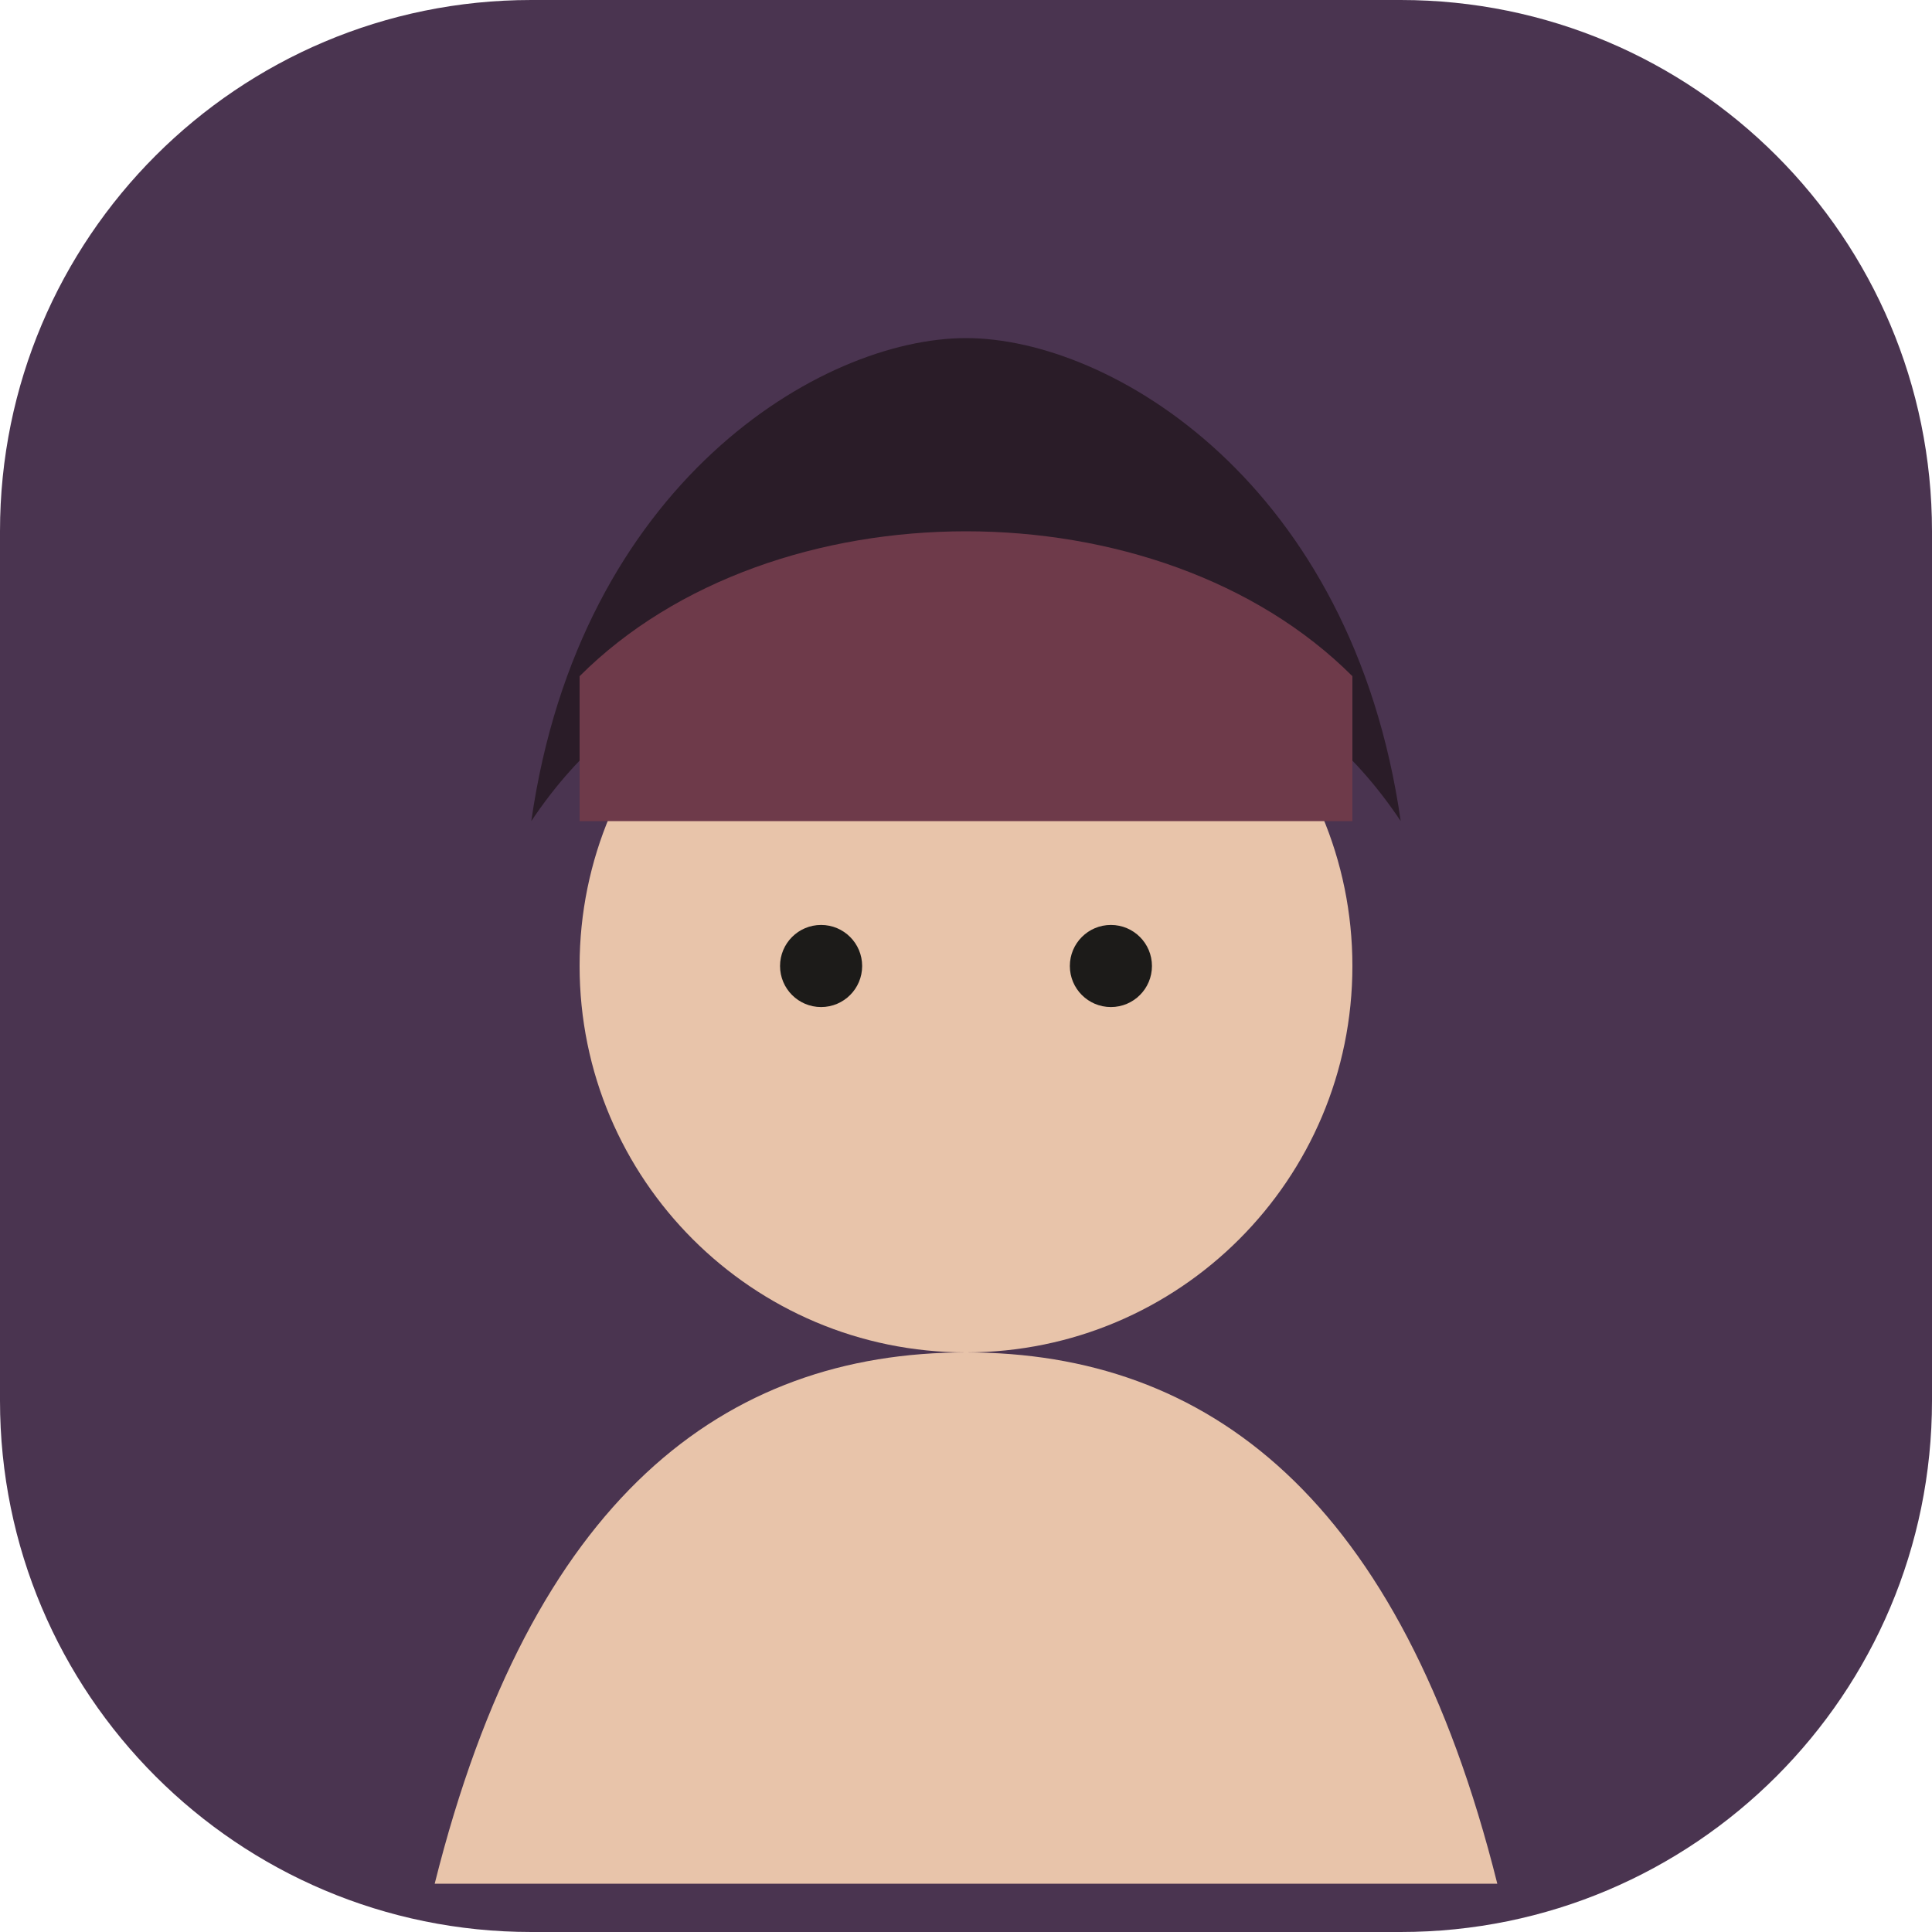
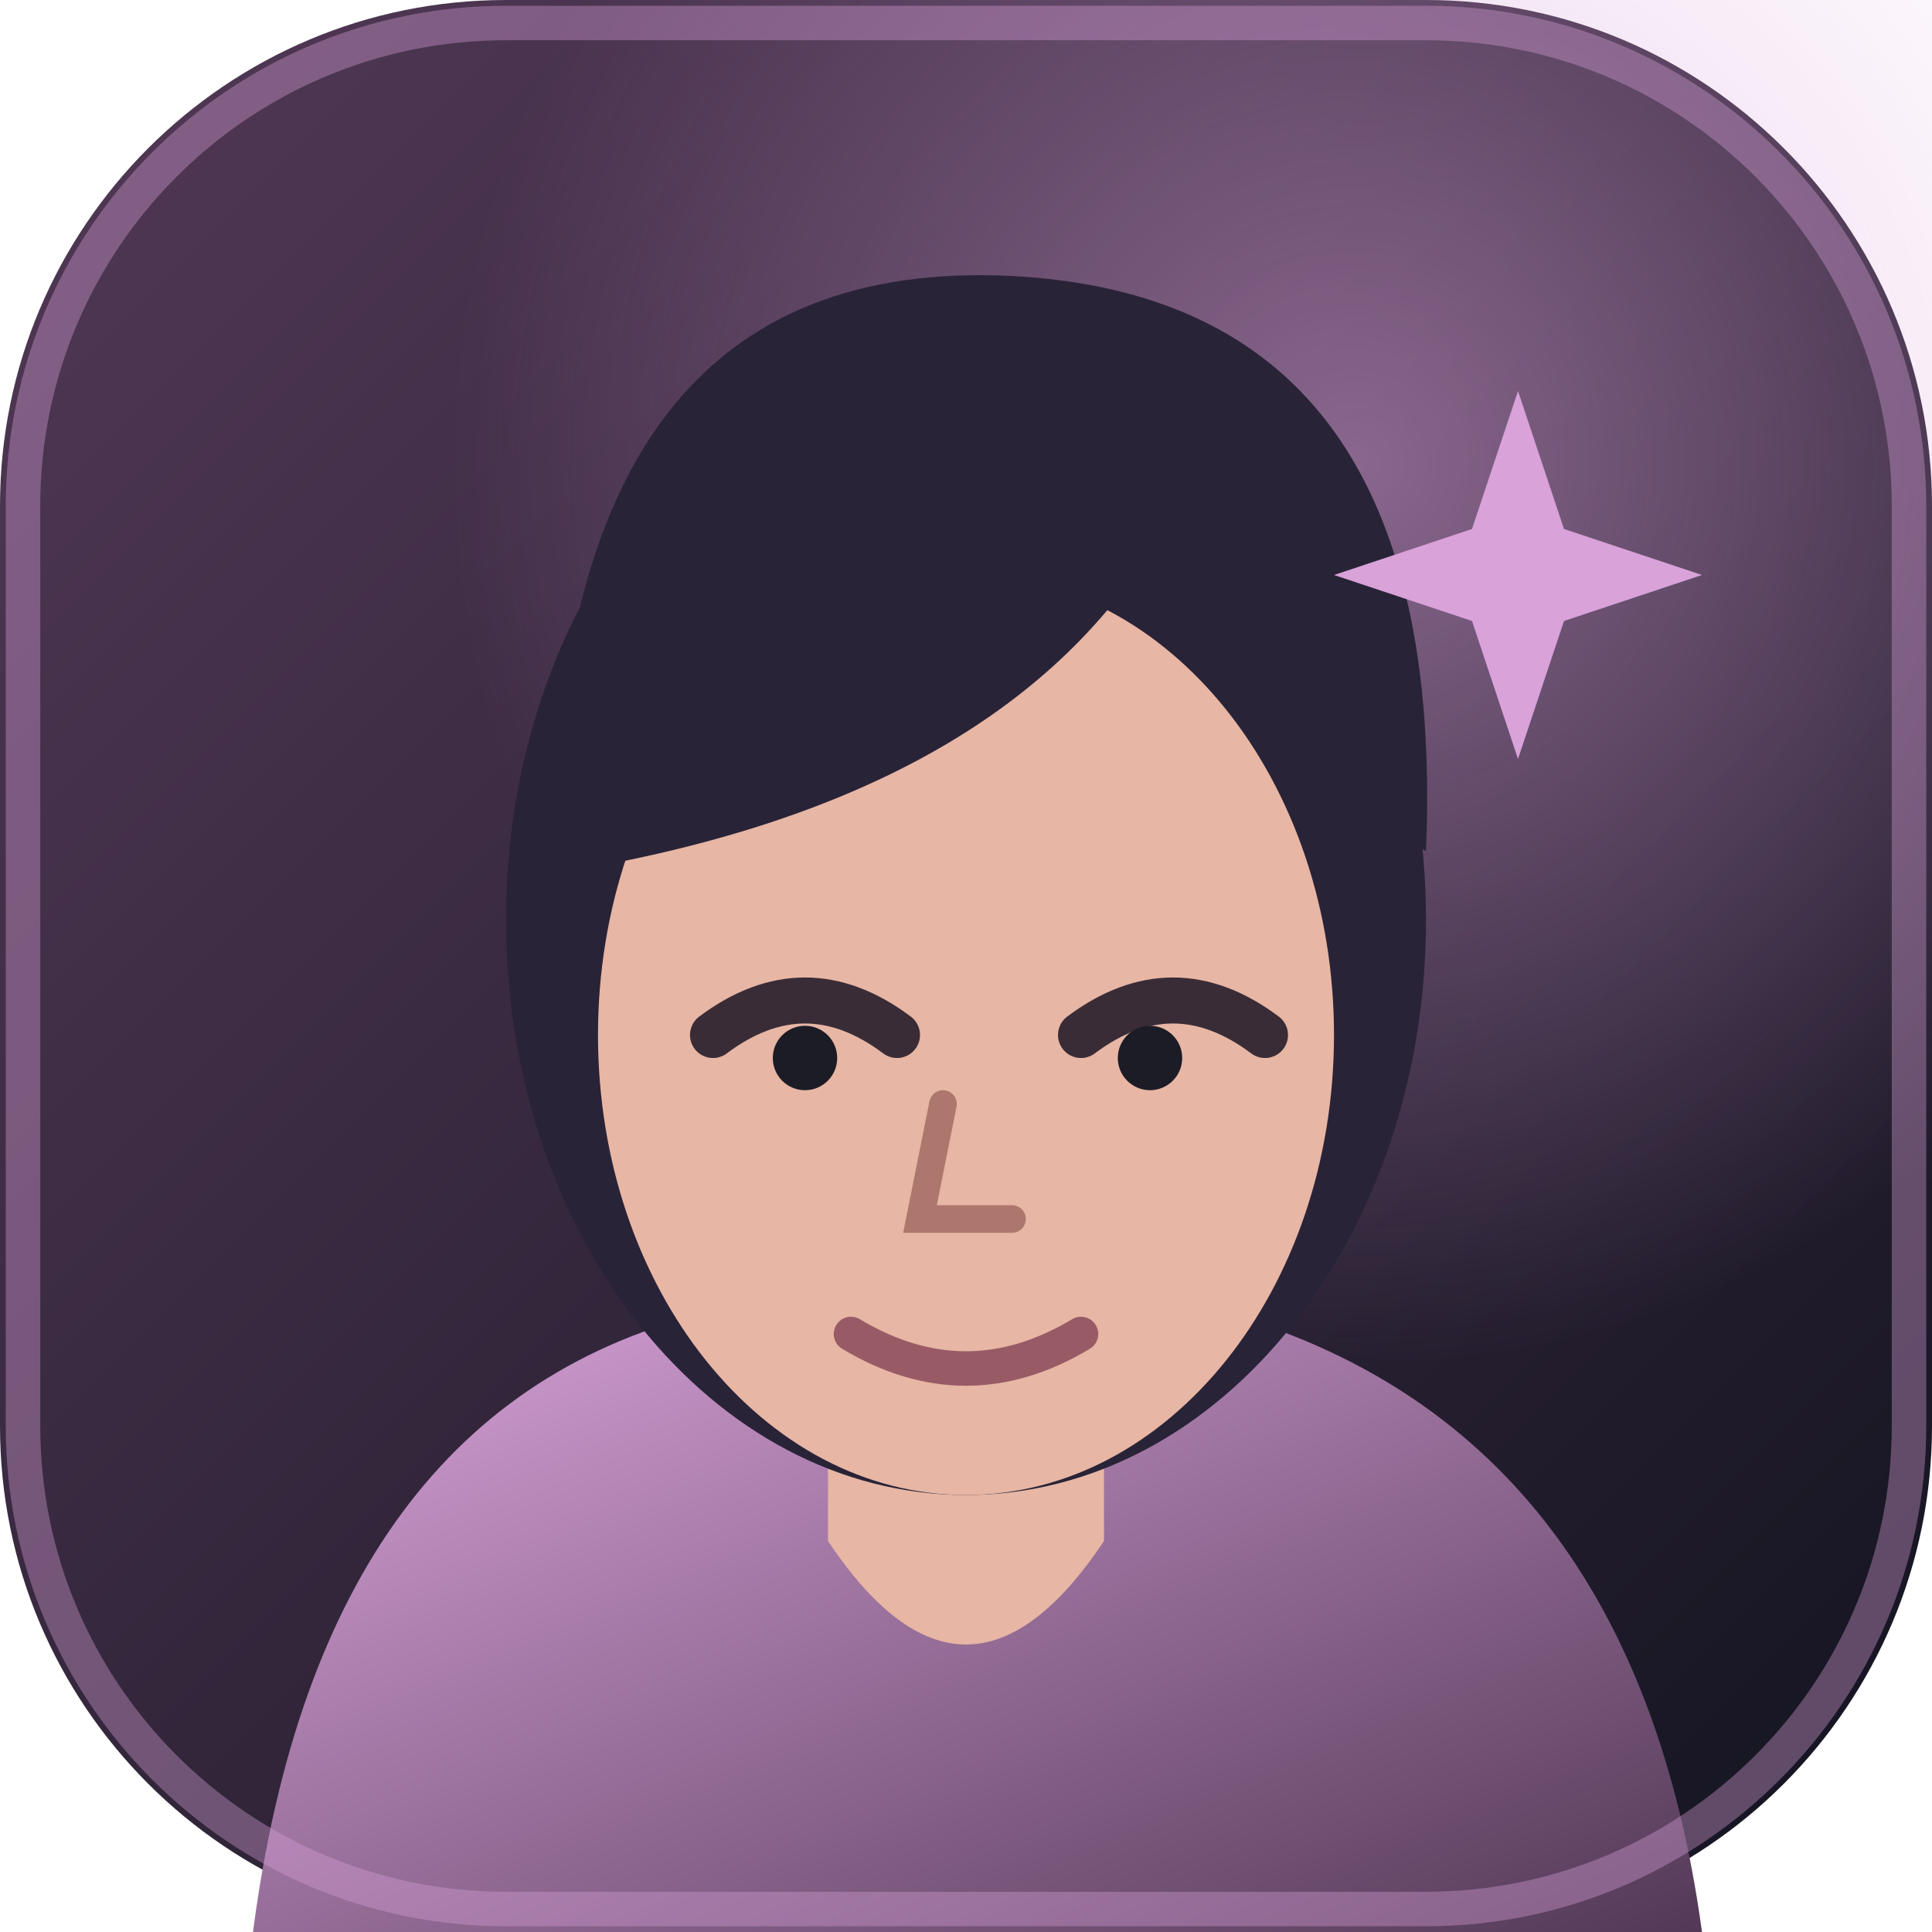
- <svg xmlns="http://www.w3.org/2000/svg" viewBox="0 0 80 80">
-   <rect width="80" height="80" rx="22" fill="#4a3450" />
-   <path d="M18 78c4-16 12-22 22-22s18 6 22 22" fill="#e8c4aa" />
-   <circle cx="40" cy="40" r="16" fill="#e8c4aa" />
-   <path d="M22 34c2-14 12-20 18-20s16 6 18 20c-4-6-10-8-18-8s-14 2-18 8z" fill="#2a1c28" />
-   <circle cx="34" cy="40" r="1.7" fill="#1c1b19" />
-   <circle cx="46" cy="40" r="1.7" fill="#1c1b19" />
-   <path d="M24 28c8-8 24-8 32 0v6H24z" fill="#6e3a4a" />
+ <svg xmlns="http://www.w3.org/2000/svg" viewBox="0 0 84 84" role="img" aria-label="poet character portrait">
+   <defs>
+     <linearGradient id="bg" x2="1" y2="1">
+       <stop stop-color="#533957" />
+       <stop offset="1" stop-color="#12131f" />
+     </linearGradient>
+     <radialGradient id="halo">
+       <stop stop-color="#d9a2d9" stop-opacity=".52" />
+       <stop offset="1" stop-color="#d9a2d9" stop-opacity="0" />
+     </radialGradient>
+     <linearGradient id="coat" x2="1" y2="1">
+       <stop stop-color="#d9a2d9" />
+       <stop offset="1" stop-color="#533957" />
+     </linearGradient>
+   </defs>
+   <rect width="84" height="84" rx="22" fill="url(#bg)" />
+   <circle cx="59" cy="20" r="40" fill="url(#halo)" />
+   <path d="M11 84q3-23 20-27h22q18 5 21 27Z" fill="url(#coat)" />
+   <path d="M36 54h12v13q-6 9-12 0Z" fill="#e7b6a4" />
+   <ellipse cx="42" cy="40" rx="20" ry="25" fill="#292337" />
+   <ellipse cx="42" cy="45" rx="16" ry="20" fill="#e7b6a4" />
+   <path d="M24 38q0-27 20-26 19 1 18 25-8-4-12-13-7 11-26 14Z" fill="#292337" />
+   <path d="M31 45q4-3 8 0m8 0q4-3 8 0" fill="none" stroke="#392c36" stroke-width="2" stroke-linecap="round" />
+   <circle cx="35" cy="46" r="1.4" fill="#1c1c27" />
+   <circle cx="50" cy="46" r="1.4" fill="#1c1c27" />
+   <path d="M41 48l-1 5h4" fill="none" stroke="#ad776d" stroke-width="1.2" stroke-linecap="round" />
+   <path d="M37 58q5 3 10 0" fill="none" stroke="#985b66" stroke-width="1.5" stroke-linecap="round" />
+   <path d="M66 17l2 6 6 2-6 2-2 6-2-6-6-2 6-2Z" fill="#d9a2d9" />
+   <rect x="1" y="1" width="82" height="82" rx="21" fill="none" stroke="#d9a2d9" stroke-opacity=".38" stroke-width="1.5" />
</svg>
